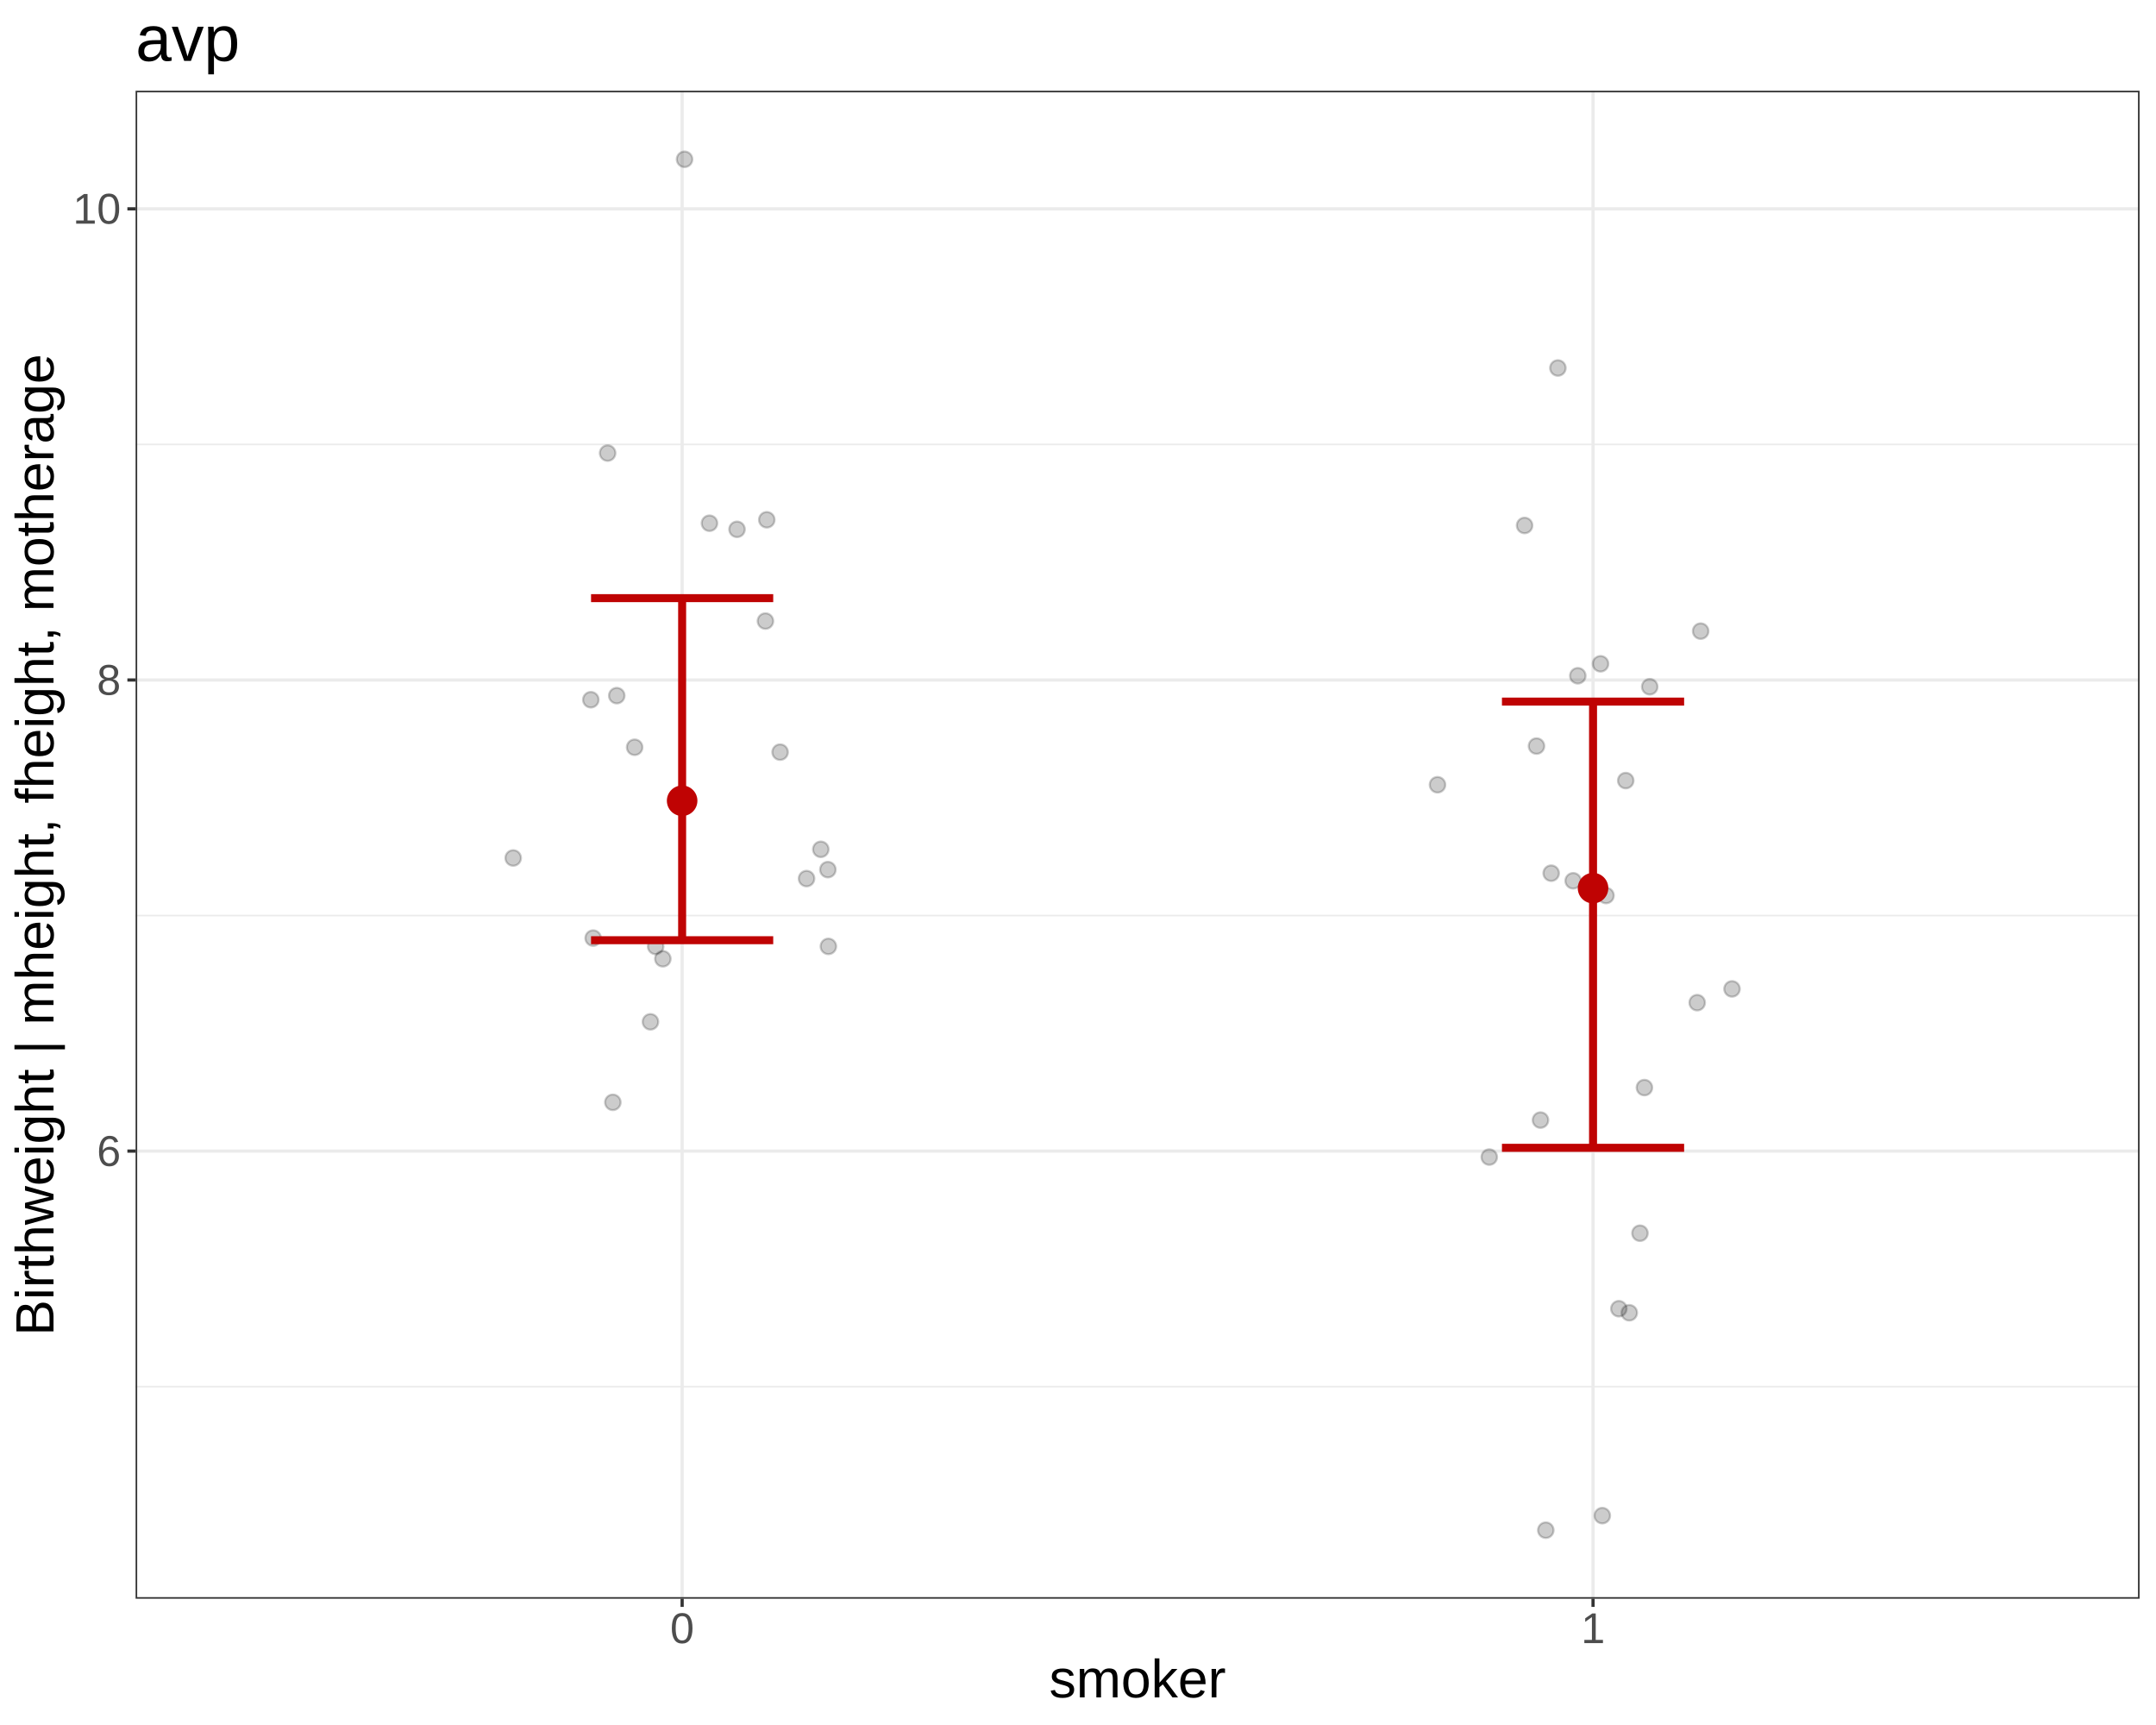
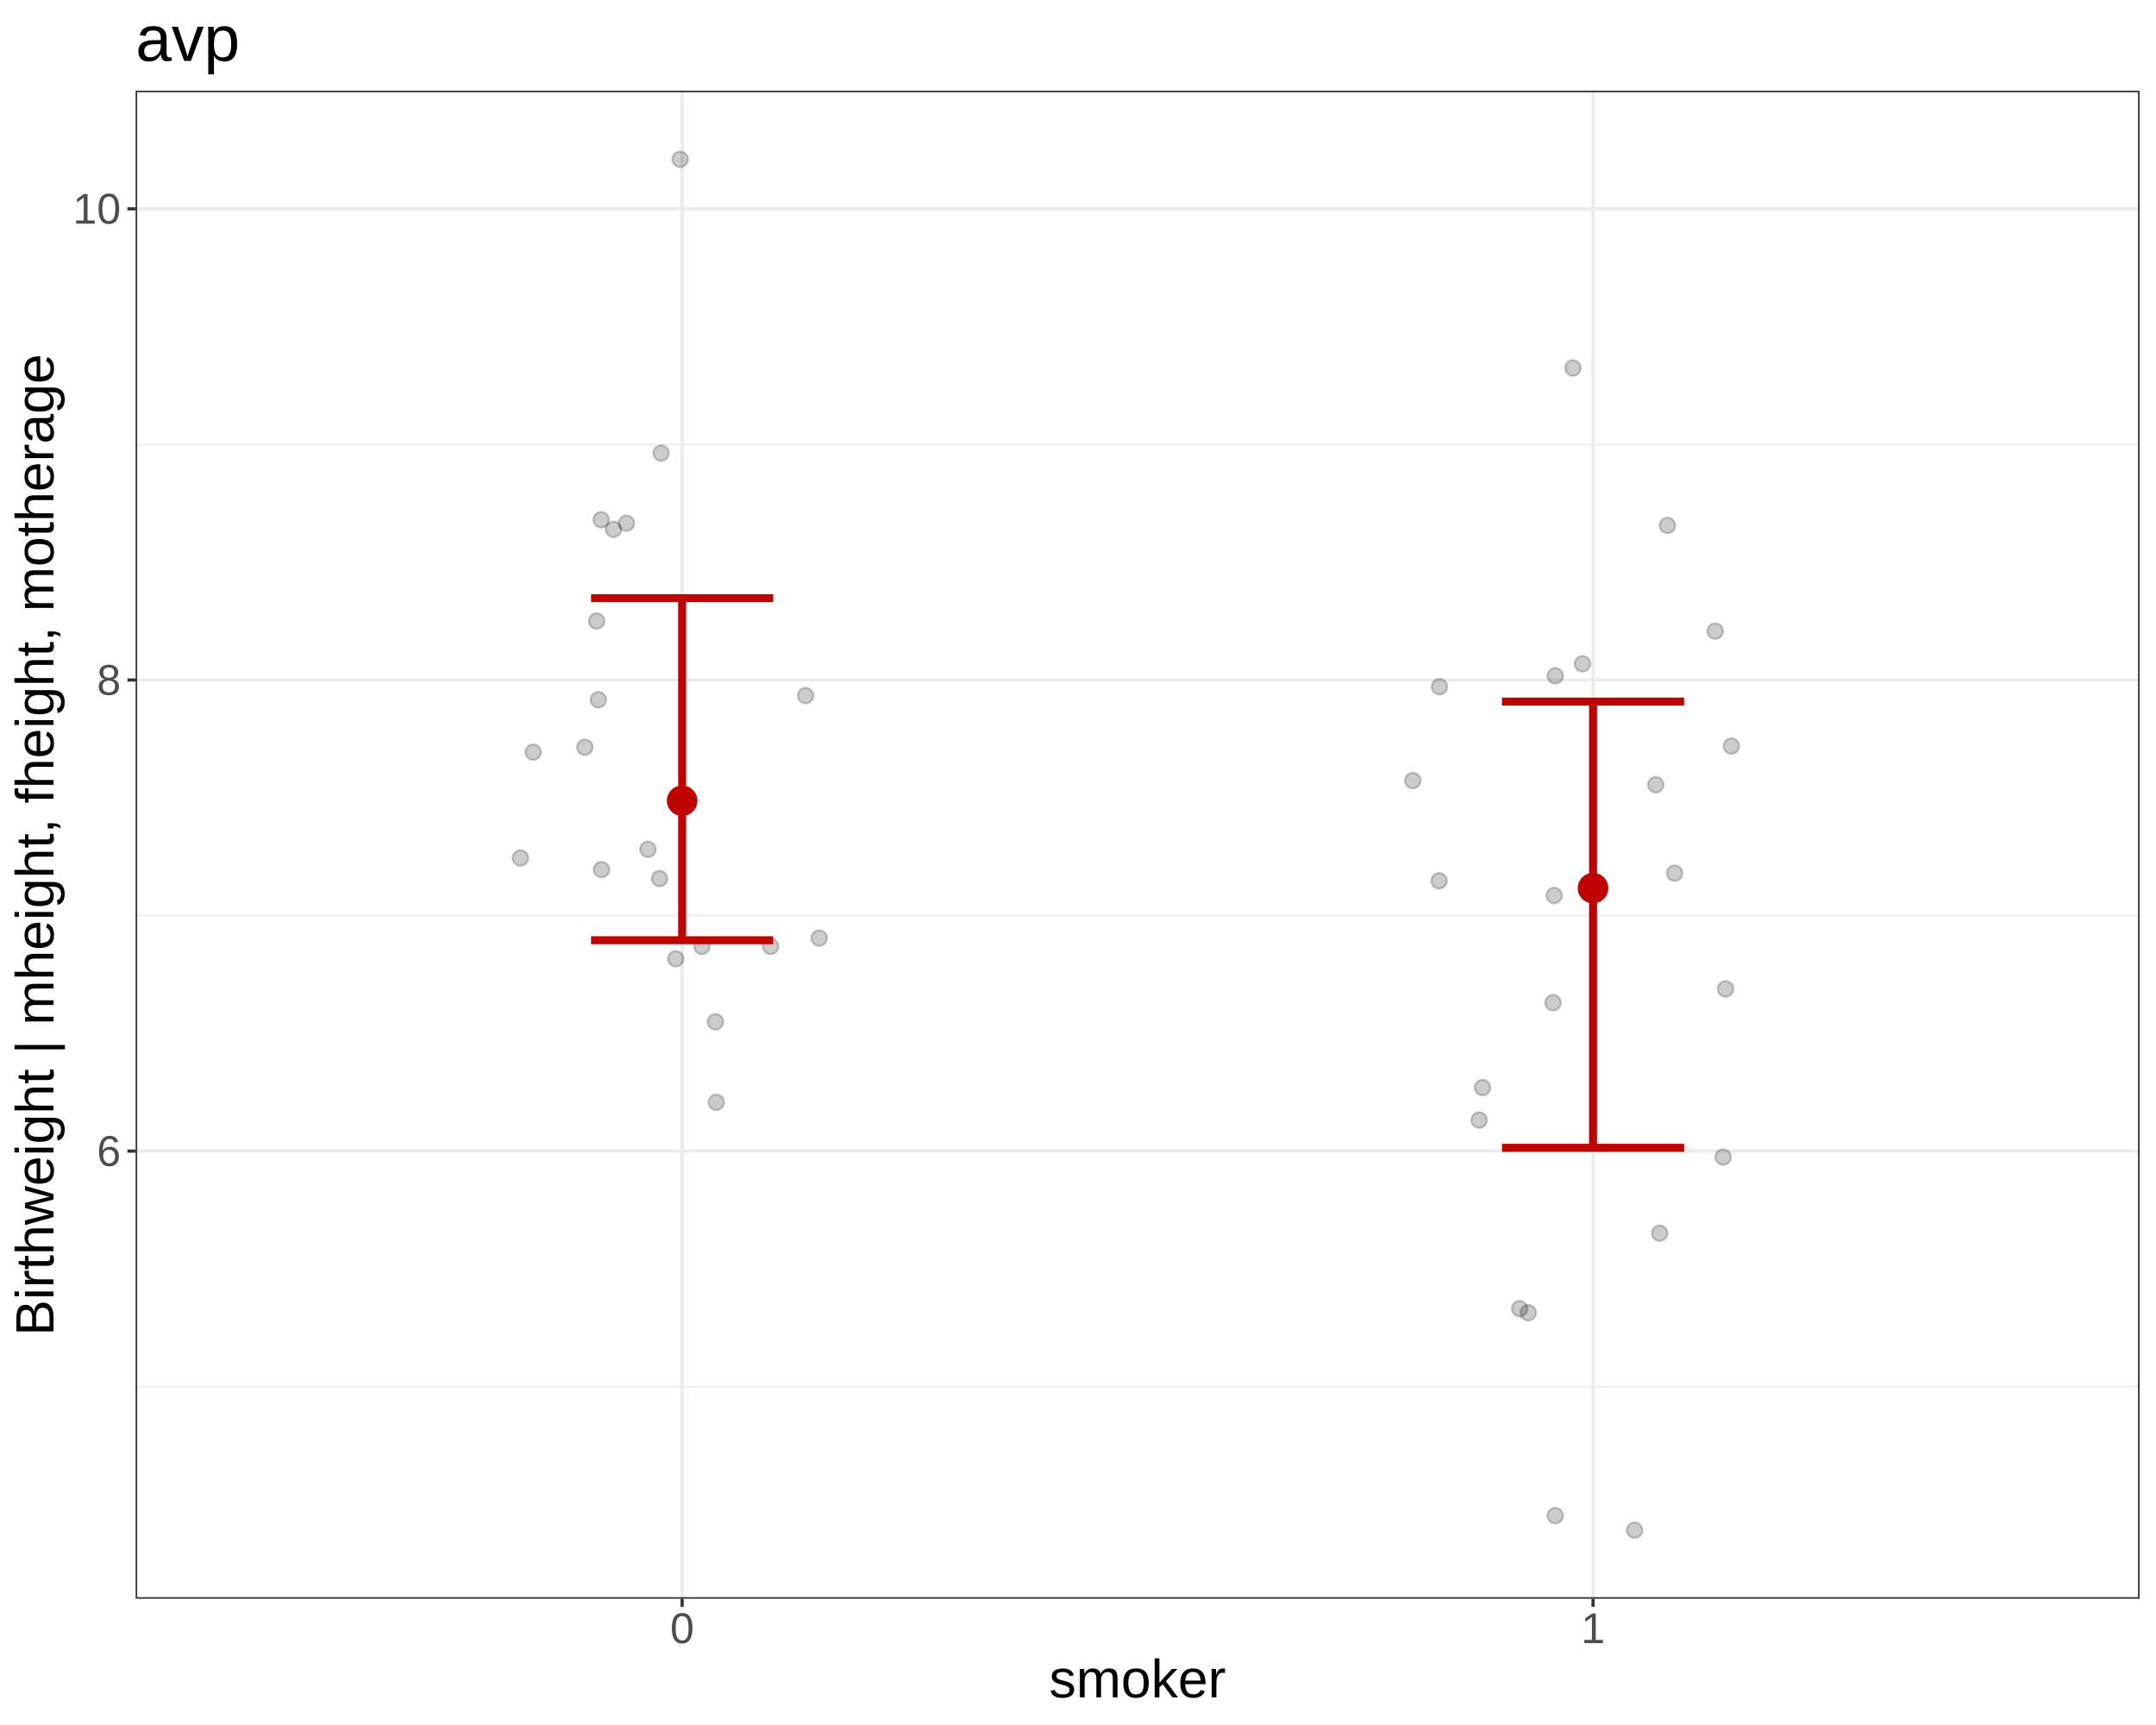
<svg xmlns="http://www.w3.org/2000/svg" viewBox="0 0 720.00 576.00">
  <defs>
    <style type="text/css">
    line, polyline, polygon, path, rect, circle {
      fill: none;
      stroke: #000000;
      stroke-linecap: round;
      stroke-linejoin: round;
      stroke-miterlimit: 10.00;
    }
  </style>
  </defs>
  <rect width="100%" height="100%" style="stroke: none; fill: #FFFFFF;" />
  <rect x="0.00" y="0.00" width="720.00" height="576.00" style="stroke-width: 1.07; stroke: #FFFFFF; fill: #FFFFFF;" />
  <defs>
    <clipPath id="cpNDUuMjh8NzE0LjUyfDUzMy44M3wzMC4zMA==">
      <rect x="45.28" y="30.30" width="669.24" height="503.53" />
    </clipPath>
  </defs>
  <rect x="45.28" y="30.30" width="669.24" height="503.53" style="stroke-width: 1.07; stroke: none; fill: #FFFFFF;" clip-path="url(#cpNDUuMjh8NzE0LjUyfDUzMy44M3wzMC4zMA==)" />
  <polyline points="45.28,463.03 714.52,463.03 " style="stroke-width: 0.53; stroke: #EBEBEB; stroke-linecap: butt;" clip-path="url(#cpNDUuMjh8NzE0LjUyfDUzMy44M3wzMC4zMA==)" />
  <polyline points="45.28,305.72 714.52,305.72 " style="stroke-width: 0.53; stroke: #EBEBEB; stroke-linecap: butt;" clip-path="url(#cpNDUuMjh8NzE0LjUyfDUzMy44M3wzMC4zMA==)" />
  <polyline points="45.28,148.40 714.52,148.40 " style="stroke-width: 0.53; stroke: #EBEBEB; stroke-linecap: butt;" clip-path="url(#cpNDUuMjh8NzE0LjUyfDUzMy44M3wzMC4zMA==)" />
  <polyline points="45.28,384.37 714.52,384.37 " style="stroke-width: 1.07; stroke: #EBEBEB; stroke-linecap: butt;" clip-path="url(#cpNDUuMjh8NzE0LjUyfDUzMy44M3wzMC4zMA==)" />
  <polyline points="45.28,227.06 714.52,227.06 " style="stroke-width: 1.07; stroke: #EBEBEB; stroke-linecap: butt;" clip-path="url(#cpNDUuMjh8NzE0LjUyfDUzMy44M3wzMC4zMA==)" />
  <polyline points="45.28,69.74 714.52,69.74 " style="stroke-width: 1.07; stroke: #EBEBEB; stroke-linecap: butt;" clip-path="url(#cpNDUuMjh8NzE0LjUyfDUzMy44M3wzMC4zMA==)" />
  <polyline points="227.80,533.83 227.80,30.30 " style="stroke-width: 1.07; stroke: #EBEBEB; stroke-linecap: butt;" clip-path="url(#cpNDUuMjh8NzE0LjUyfDUzMy44M3wzMC4zMA==)" />
  <polyline points="532.00,533.83 532.00,30.30 " style="stroke-width: 1.07; stroke: #EBEBEB; stroke-linecap: butt;" clip-path="url(#cpNDUuMjh8NzE0LjUyfDUzMy44M3wzMC4zMA==)" />
-   <circle cx="198.08" cy="313.24" r="1.95pt" style="stroke-width: 0.71; stroke: #000000; stroke-opacity: 0.20; fill: #000000; fill-opacity: 0.20;" clip-path="url(#cpNDUuMjh8NzE0LjUyfDUzMy44M3wzMC4zMA==)" />
-   <circle cx="535.09" cy="506.09" r="1.95pt" style="stroke-width: 0.71; stroke: #000000; stroke-opacity: 0.20; fill: #000000; fill-opacity: 0.20;" clip-path="url(#cpNDUuMjh8NzE0LjUyfDUzMy44M3wzMC4zMA==)" />
-   <circle cx="204.66" cy="368.08" r="1.95pt" style="stroke-width: 0.71; stroke: #000000; stroke-opacity: 0.20; fill: #000000; fill-opacity: 0.20;" clip-path="url(#cpNDUuMjh8NzE0LjUyfDUzMy44M3wzMC4zMA==)" />
-   <circle cx="516.22" cy="510.95" r="1.95pt" style="stroke-width: 0.71; stroke: #000000; stroke-opacity: 0.20; fill: #000000; fill-opacity: 0.20;" clip-path="url(#cpNDUuMjh8NzE0LjUyfDUzMy44M3wzMC4zMA==)" />
-   <circle cx="544.10" cy="438.35" r="1.95pt" style="stroke-width: 0.71; stroke: #000000; stroke-opacity: 0.20; fill: #000000; fill-opacity: 0.20;" clip-path="url(#cpNDUuMjh8NzE0LjUyfDUzMy44M3wzMC4zMA==)" />
-   <circle cx="269.35" cy="293.37" r="1.95pt" style="stroke-width: 0.71; stroke: #000000; stroke-opacity: 0.20; fill: #000000; fill-opacity: 0.20;" clip-path="url(#cpNDUuMjh8NzE0LjUyfDUzMy44M3wzMC4zMA==)" />
-   <circle cx="540.62" cy="437.00" r="1.95pt" style="stroke-width: 0.71; stroke: #000000; stroke-opacity: 0.20; fill: #000000; fill-opacity: 0.20;" clip-path="url(#cpNDUuMjh8NzE0LjUyfDUzMy44M3wzMC4zMA==)" />
-   <circle cx="497.34" cy="386.36" r="1.95pt" style="stroke-width: 0.71; stroke: #000000; stroke-opacity: 0.20; fill: #000000; fill-opacity: 0.20;" clip-path="url(#cpNDUuMjh8NzE0LjUyfDUzMy44M3wzMC4zMA==)" />
-   <circle cx="197.31" cy="233.65" r="1.95pt" style="stroke-width: 0.71; stroke: #000000; stroke-opacity: 0.20; fill: #000000; fill-opacity: 0.20;" clip-path="url(#cpNDUuMjh8NzE0LjUyfDUzMy44M3wzMC4zMA==)" />
-   <circle cx="171.38" cy="286.49" r="1.95pt" style="stroke-width: 0.71; stroke: #000000; stroke-opacity: 0.20; fill: #000000; fill-opacity: 0.20;" clip-path="url(#cpNDUuMjh8NzE0LjUyfDUzMy44M3wzMC4zMA==)" />
-   <circle cx="256.07" cy="173.56" r="1.95pt" style="stroke-width: 0.71; stroke: #000000; stroke-opacity: 0.20; fill: #000000; fill-opacity: 0.20;" clip-path="url(#cpNDUuMjh8NzE0LjUyfDUzMy44M3wzMC4zMA==)" />
-   <circle cx="274.11" cy="283.60" r="1.95pt" style="stroke-width: 0.71; stroke: #000000; stroke-opacity: 0.20; fill: #000000; fill-opacity: 0.20;" clip-path="url(#cpNDUuMjh8NzE0LjUyfDUzMy44M3wzMC4zMA==)" />
-   <circle cx="578.41" cy="330.21" r="1.95pt" style="stroke-width: 0.71; stroke: #000000; stroke-opacity: 0.20; fill: #000000; fill-opacity: 0.20;" clip-path="url(#cpNDUuMjh8NzE0LjUyfDUzMy44M3wzMC4zMA==)" />
-   <circle cx="480.06" cy="262.04" r="1.95pt" style="stroke-width: 0.71; stroke: #000000; stroke-opacity: 0.20; fill: #000000; fill-opacity: 0.20;" clip-path="url(#cpNDUuMjh8NzE0LjUyfDUzMy44M3wzMC4zMA==)" />
-   <circle cx="276.64" cy="316.01" r="1.95pt" style="stroke-width: 0.71; stroke: #000000; stroke-opacity: 0.20; fill: #000000; fill-opacity: 0.20;" clip-path="url(#cpNDUuMjh8NzE0LjUyfDUzMy44M3wzMC4zMA==)" />
-   <circle cx="217.22" cy="341.20" r="1.95pt" style="stroke-width: 0.71; stroke: #000000; stroke-opacity: 0.20; fill: #000000; fill-opacity: 0.20;" clip-path="url(#cpNDUuMjh8NzE0LjUyfDUzMy44M3wzMC4zMA==)" />
-   <circle cx="542.92" cy="260.65" r="1.95pt" style="stroke-width: 0.71; stroke: #000000; stroke-opacity: 0.20; fill: #000000; fill-opacity: 0.20;" clip-path="url(#cpNDUuMjh8NzE0LjUyfDUzMy44M3wzMC4zMA==)" />
-   <circle cx="550.93" cy="229.31" r="1.95pt" style="stroke-width: 0.71; stroke: #000000; stroke-opacity: 0.20; fill: #000000; fill-opacity: 0.20;" clip-path="url(#cpNDUuMjh8NzE0LjUyfDUzMy44M3wzMC4zMA==)" />
-   <circle cx="549.16" cy="363.16" r="1.95pt" style="stroke-width: 0.71; stroke: #000000; stroke-opacity: 0.20; fill: #000000; fill-opacity: 0.20;" clip-path="url(#cpNDUuMjh8NzE0LjUyfDUzMy44M3wzMC4zMA==)" />
-   <circle cx="514.45" cy="374.01" r="1.95pt" style="stroke-width: 0.71; stroke: #000000; stroke-opacity: 0.20; fill: #000000; fill-opacity: 0.20;" clip-path="url(#cpNDUuMjh8NzE0LjUyfDUzMy44M3wzMC4zMA==)" />
-   <circle cx="566.78" cy="334.80" r="1.95pt" style="stroke-width: 0.71; stroke: #000000; stroke-opacity: 0.20; fill: #000000; fill-opacity: 0.20;" clip-path="url(#cpNDUuMjh8NzE0LjUyfDUzMy44M3wzMC4zMA==)" />
-   <circle cx="236.93" cy="174.71" r="1.95pt" style="stroke-width: 0.71; stroke: #000000; stroke-opacity: 0.20; fill: #000000; fill-opacity: 0.20;" clip-path="url(#cpNDUuMjh8NzE0LjUyfDUzMy44M3wzMC4zMA==)" />
-   <circle cx="202.92" cy="151.29" r="1.95pt" style="stroke-width: 0.71; stroke: #000000; stroke-opacity: 0.20; fill: #000000; fill-opacity: 0.20;" clip-path="url(#cpNDUuMjh8NzE0LjUyfDUzMy44M3wzMC4zMA==)" />
-   <circle cx="221.36" cy="320.15" r="1.95pt" style="stroke-width: 0.71; stroke: #000000; stroke-opacity: 0.20; fill: #000000; fill-opacity: 0.20;" clip-path="url(#cpNDUuMjh8NzE0LjUyfDUzMy44M3wzMC4zMA==)" />
-   <circle cx="218.96" cy="316.03" r="1.95pt" style="stroke-width: 0.71; stroke: #000000; stroke-opacity: 0.20; fill: #000000; fill-opacity: 0.20;" clip-path="url(#cpNDUuMjh8NzE0LjUyfDUzMy44M3wzMC4zMA==)" />
-   <circle cx="518.02" cy="291.57" r="1.95pt" style="stroke-width: 0.71; stroke: #000000; stroke-opacity: 0.20; fill: #000000; fill-opacity: 0.20;" clip-path="url(#cpNDUuMjh8NzE0LjUyfDUzMy44M3wzMC4zMA==)" />
-   <circle cx="567.94" cy="210.74" r="1.95pt" style="stroke-width: 0.71; stroke: #000000; stroke-opacity: 0.20; fill: #000000; fill-opacity: 0.20;" clip-path="url(#cpNDUuMjh8NzE0LjUyfDUzMy44M3wzMC4zMA==)" />
-   <circle cx="526.91" cy="225.65" r="1.95pt" style="stroke-width: 0.71; stroke: #000000; stroke-opacity: 0.20; fill: #000000; fill-opacity: 0.20;" clip-path="url(#cpNDUuMjh8NzE0LjUyfDUzMy44M3wzMC4zMA==)" />
-   <circle cx="513.12" cy="249.12" r="1.95pt" style="stroke-width: 0.71; stroke: #000000; stroke-opacity: 0.20; fill: #000000; fill-opacity: 0.20;" clip-path="url(#cpNDUuMjh8NzE0LjUyfDUzMy44M3wzMC4zMA==)" />
-   <circle cx="547.67" cy="411.78" r="1.95pt" style="stroke-width: 0.71; stroke: #000000; stroke-opacity: 0.20; fill: #000000; fill-opacity: 0.20;" clip-path="url(#cpNDUuMjh8NzE0LjUyfDUzMy44M3wzMC4zMA==)" />
-   <circle cx="246.13" cy="176.75" r="1.95pt" style="stroke-width: 0.71; stroke: #000000; stroke-opacity: 0.20; fill: #000000; fill-opacity: 0.20;" clip-path="url(#cpNDUuMjh8NzE0LjUyfDUzMy44M3wzMC4zMA==)" />
-   <circle cx="211.94" cy="249.52" r="1.95pt" style="stroke-width: 0.71; stroke: #000000; stroke-opacity: 0.20; fill: #000000; fill-opacity: 0.20;" clip-path="url(#cpNDUuMjh8NzE0LjUyfDUzMy44M3wzMC4zMA==)" />
-   <circle cx="276.47" cy="290.38" r="1.95pt" style="stroke-width: 0.71; stroke: #000000; stroke-opacity: 0.20; fill: #000000; fill-opacity: 0.20;" clip-path="url(#cpNDUuMjh8NzE0LjUyfDUzMy44M3wzMC4zMA==)" />
-   <circle cx="534.50" cy="221.65" r="1.95pt" style="stroke-width: 0.71; stroke: #000000; stroke-opacity: 0.20; fill: #000000; fill-opacity: 0.20;" clip-path="url(#cpNDUuMjh8NzE0LjUyfDUzMy44M3wzMC4zMA==)" />
-   <circle cx="525.36" cy="294.11" r="1.95pt" style="stroke-width: 0.71; stroke: #000000; stroke-opacity: 0.20; fill: #000000; fill-opacity: 0.20;" clip-path="url(#cpNDUuMjh8NzE0LjUyfDUzMy44M3wzMC4zMA==)" />
-   <circle cx="536.33" cy="299.02" r="1.95pt" style="stroke-width: 0.71; stroke: #000000; stroke-opacity: 0.20; fill: #000000; fill-opacity: 0.20;" clip-path="url(#cpNDUuMjh8NzE0LjUyfDUzMy44M3wzMC4zMA==)" />
-   <circle cx="520.26" cy="122.88" r="1.95pt" style="stroke-width: 0.71; stroke: #000000; stroke-opacity: 0.20; fill: #000000; fill-opacity: 0.20;" clip-path="url(#cpNDUuMjh8NzE0LjUyfDUzMy44M3wzMC4zMA==)" />
-   <circle cx="260.52" cy="251.15" r="1.95pt" style="stroke-width: 0.71; stroke: #000000; stroke-opacity: 0.20; fill: #000000; fill-opacity: 0.20;" clip-path="url(#cpNDUuMjh8NzE0LjUyfDUzMy44M3wzMC4zMA==)" />
-   <circle cx="205.97" cy="232.28" r="1.95pt" style="stroke-width: 0.71; stroke: #000000; stroke-opacity: 0.20; fill: #000000; fill-opacity: 0.20;" clip-path="url(#cpNDUuMjh8NzE0LjUyfDUzMy44M3wzMC4zMA==)" />
-   <circle cx="228.61" cy="53.19" r="1.95pt" style="stroke-width: 0.71; stroke: #000000; stroke-opacity: 0.20; fill: #000000; fill-opacity: 0.20;" clip-path="url(#cpNDUuMjh8NzE0LjUyfDUzMy44M3wzMC4zMA==)" />
-   <circle cx="509.14" cy="175.46" r="1.95pt" style="stroke-width: 0.71; stroke: #000000; stroke-opacity: 0.20; fill: #000000; fill-opacity: 0.20;" clip-path="url(#cpNDUuMjh8NzE0LjUyfDUzMy44M3wzMC4zMA==)" />
-   <circle cx="255.62" cy="207.38" r="1.95pt" style="stroke-width: 0.71; stroke: #000000; stroke-opacity: 0.20; fill: #000000; fill-opacity: 0.20;" clip-path="url(#cpNDUuMjh8NzE0LjUyfDUzMy44M3wzMC4zMA==)" />
+   <circle cx="273.56" cy="313.24" r="1.95pt" style="stroke-width: 0.71; stroke: #000000; stroke-opacity: 0.20; fill: #000000; fill-opacity: 0.20;" clip-path="url(#cpNDUuMjh8NzE0LjUyfDUzMy44M3wzMC4zMA==)" />
+   <circle cx="519.38" cy="506.09" r="1.95pt" style="stroke-width: 0.71; stroke: #000000; stroke-opacity: 0.20; fill: #000000; fill-opacity: 0.20;" clip-path="url(#cpNDUuMjh8NzE0LjUyfDUzMy44M3wzMC4zMA==)" />
+   <circle cx="239.19" cy="368.08" r="1.95pt" style="stroke-width: 0.71; stroke: #000000; stroke-opacity: 0.20; fill: #000000; fill-opacity: 0.20;" clip-path="url(#cpNDUuMjh8NzE0LjUyfDUzMy44M3wzMC4zMA==)" />
+   <circle cx="545.88" cy="510.95" r="1.95pt" style="stroke-width: 0.71; stroke: #000000; stroke-opacity: 0.20; fill: #000000; fill-opacity: 0.20;" clip-path="url(#cpNDUuMjh8NzE0LjUyfDUzMy44M3wzMC4zMA==)" />
+   <circle cx="510.36" cy="438.35" r="1.95pt" style="stroke-width: 0.71; stroke: #000000; stroke-opacity: 0.20; fill: #000000; fill-opacity: 0.20;" clip-path="url(#cpNDUuMjh8NzE0LjUyfDUzMy44M3wzMC4zMA==)" />
+   <circle cx="220.26" cy="293.37" r="1.95pt" style="stroke-width: 0.71; stroke: #000000; stroke-opacity: 0.20; fill: #000000; fill-opacity: 0.20;" clip-path="url(#cpNDUuMjh8NzE0LjUyfDUzMy44M3wzMC4zMA==)" />
+   <circle cx="507.50" cy="437.00" r="1.95pt" style="stroke-width: 0.71; stroke: #000000; stroke-opacity: 0.20; fill: #000000; fill-opacity: 0.20;" clip-path="url(#cpNDUuMjh8NzE0LjUyfDUzMy44M3wzMC4zMA==)" />
+   <circle cx="575.44" cy="386.36" r="1.95pt" style="stroke-width: 0.71; stroke: #000000; stroke-opacity: 0.20; fill: #000000; fill-opacity: 0.20;" clip-path="url(#cpNDUuMjh8NzE0LjUyfDUzMy44M3wzMC4zMA==)" />
+   <circle cx="199.82" cy="233.65" r="1.95pt" style="stroke-width: 0.71; stroke: #000000; stroke-opacity: 0.20; fill: #000000; fill-opacity: 0.20;" clip-path="url(#cpNDUuMjh8NzE0LjUyfDUzMy44M3wzMC4zMA==)" />
+   <circle cx="173.80" cy="286.49" r="1.95pt" style="stroke-width: 0.71; stroke: #000000; stroke-opacity: 0.20; fill: #000000; fill-opacity: 0.20;" clip-path="url(#cpNDUuMjh8NzE0LjUyfDUzMy44M3wzMC4zMA==)" />
+   <circle cx="200.77" cy="173.56" r="1.95pt" style="stroke-width: 0.71; stroke: #000000; stroke-opacity: 0.20; fill: #000000; fill-opacity: 0.20;" clip-path="url(#cpNDUuMjh8NzE0LjUyfDUzMy44M3wzMC4zMA==)" />
+   <circle cx="216.38" cy="283.60" r="1.95pt" style="stroke-width: 0.71; stroke: #000000; stroke-opacity: 0.20; fill: #000000; fill-opacity: 0.20;" clip-path="url(#cpNDUuMjh8NzE0LjUyfDUzMy44M3wzMC4zMA==)" />
+   <circle cx="576.25" cy="330.21" r="1.95pt" style="stroke-width: 0.71; stroke: #000000; stroke-opacity: 0.20; fill: #000000; fill-opacity: 0.20;" clip-path="url(#cpNDUuMjh8NzE0LjUyfDUzMy44M3wzMC4zMA==)" />
+   <circle cx="552.95" cy="262.04" r="1.95pt" style="stroke-width: 0.71; stroke: #000000; stroke-opacity: 0.20; fill: #000000; fill-opacity: 0.20;" clip-path="url(#cpNDUuMjh8NzE0LjUyfDUzMy44M3wzMC4zMA==)" />
+   <circle cx="257.34" cy="316.01" r="1.95pt" style="stroke-width: 0.71; stroke: #000000; stroke-opacity: 0.20; fill: #000000; fill-opacity: 0.20;" clip-path="url(#cpNDUuMjh8NzE0LjUyfDUzMy44M3wzMC4zMA==)" />
+   <circle cx="238.92" cy="341.20" r="1.95pt" style="stroke-width: 0.71; stroke: #000000; stroke-opacity: 0.20; fill: #000000; fill-opacity: 0.20;" clip-path="url(#cpNDUuMjh8NzE0LjUyfDUzMy44M3wzMC4zMA==)" />
+   <circle cx="471.80" cy="260.65" r="1.95pt" style="stroke-width: 0.71; stroke: #000000; stroke-opacity: 0.20; fill: #000000; fill-opacity: 0.20;" clip-path="url(#cpNDUuMjh8NzE0LjUyfDUzMy44M3wzMC4zMA==)" />
+   <circle cx="480.72" cy="229.31" r="1.95pt" style="stroke-width: 0.71; stroke: #000000; stroke-opacity: 0.20; fill: #000000; fill-opacity: 0.20;" clip-path="url(#cpNDUuMjh8NzE0LjUyfDUzMy44M3wzMC4zMA==)" />
+   <circle cx="495.10" cy="363.16" r="1.95pt" style="stroke-width: 0.71; stroke: #000000; stroke-opacity: 0.20; fill: #000000; fill-opacity: 0.20;" clip-path="url(#cpNDUuMjh8NzE0LjUyfDUzMy44M3wzMC4zMA==)" />
+   <circle cx="493.95" cy="374.01" r="1.95pt" style="stroke-width: 0.71; stroke: #000000; stroke-opacity: 0.20; fill: #000000; fill-opacity: 0.20;" clip-path="url(#cpNDUuMjh8NzE0LjUyfDUzMy44M3wzMC4zMA==)" />
+   <circle cx="518.64" cy="334.80" r="1.95pt" style="stroke-width: 0.71; stroke: #000000; stroke-opacity: 0.20; fill: #000000; fill-opacity: 0.20;" clip-path="url(#cpNDUuMjh8NzE0LjUyfDUzMy44M3wzMC4zMA==)" />
+   <circle cx="209.20" cy="174.71" r="1.95pt" style="stroke-width: 0.71; stroke: #000000; stroke-opacity: 0.20; fill: #000000; fill-opacity: 0.20;" clip-path="url(#cpNDUuMjh8NzE0LjUyfDUzMy44M3wzMC4zMA==)" />
+   <circle cx="220.79" cy="151.29" r="1.95pt" style="stroke-width: 0.71; stroke: #000000; stroke-opacity: 0.20; fill: #000000; fill-opacity: 0.20;" clip-path="url(#cpNDUuMjh8NzE0LjUyfDUzMy44M3wzMC4zMA==)" />
+   <circle cx="225.67" cy="320.15" r="1.95pt" style="stroke-width: 0.71; stroke: #000000; stroke-opacity: 0.20; fill: #000000; fill-opacity: 0.20;" clip-path="url(#cpNDUuMjh8NzE0LjUyfDUzMy44M3wzMC4zMA==)" />
+   <circle cx="234.40" cy="316.03" r="1.95pt" style="stroke-width: 0.71; stroke: #000000; stroke-opacity: 0.20; fill: #000000; fill-opacity: 0.20;" clip-path="url(#cpNDUuMjh8NzE0LjUyfDUzMy44M3wzMC4zMA==)" />
+   <circle cx="559.23" cy="291.57" r="1.95pt" style="stroke-width: 0.71; stroke: #000000; stroke-opacity: 0.20; fill: #000000; fill-opacity: 0.20;" clip-path="url(#cpNDUuMjh8NzE0LjUyfDUzMy44M3wzMC4zMA==)" />
+   <circle cx="572.79" cy="210.74" r="1.95pt" style="stroke-width: 0.71; stroke: #000000; stroke-opacity: 0.20; fill: #000000; fill-opacity: 0.20;" clip-path="url(#cpNDUuMjh8NzE0LjUyfDUzMy44M3wzMC4zMA==)" />
+   <circle cx="519.39" cy="225.65" r="1.95pt" style="stroke-width: 0.71; stroke: #000000; stroke-opacity: 0.20; fill: #000000; fill-opacity: 0.20;" clip-path="url(#cpNDUuMjh8NzE0LjUyfDUzMy44M3wzMC4zMA==)" />
+   <circle cx="578.21" cy="249.12" r="1.95pt" style="stroke-width: 0.71; stroke: #000000; stroke-opacity: 0.20; fill: #000000; fill-opacity: 0.20;" clip-path="url(#cpNDUuMjh8NzE0LjUyfDUzMy44M3wzMC4zMA==)" />
+   <circle cx="554.25" cy="411.78" r="1.95pt" style="stroke-width: 0.71; stroke: #000000; stroke-opacity: 0.20; fill: #000000; fill-opacity: 0.20;" clip-path="url(#cpNDUuMjh8NzE0LjUyfDUzMy44M3wzMC4zMA==)" />
+   <circle cx="204.90" cy="176.75" r="1.95pt" style="stroke-width: 0.71; stroke: #000000; stroke-opacity: 0.20; fill: #000000; fill-opacity: 0.20;" clip-path="url(#cpNDUuMjh8NzE0LjUyfDUzMy44M3wzMC4zMA==)" />
+   <circle cx="195.32" cy="249.52" r="1.95pt" style="stroke-width: 0.71; stroke: #000000; stroke-opacity: 0.20; fill: #000000; fill-opacity: 0.20;" clip-path="url(#cpNDUuMjh8NzE0LjUyfDUzMy44M3wzMC4zMA==)" />
+   <circle cx="200.87" cy="290.38" r="1.95pt" style="stroke-width: 0.71; stroke: #000000; stroke-opacity: 0.20; fill: #000000; fill-opacity: 0.20;" clip-path="url(#cpNDUuMjh8NzE0LjUyfDUzMy44M3wzMC4zMA==)" />
+   <circle cx="528.47" cy="221.65" r="1.95pt" style="stroke-width: 0.71; stroke: #000000; stroke-opacity: 0.20; fill: #000000; fill-opacity: 0.20;" clip-path="url(#cpNDUuMjh8NzE0LjUyfDUzMy44M3wzMC4zMA==)" />
+   <circle cx="480.60" cy="294.11" r="1.95pt" style="stroke-width: 0.71; stroke: #000000; stroke-opacity: 0.20; fill: #000000; fill-opacity: 0.20;" clip-path="url(#cpNDUuMjh8NzE0LjUyfDUzMy44M3wzMC4zMA==)" />
+   <circle cx="519.01" cy="299.02" r="1.95pt" style="stroke-width: 0.71; stroke: #000000; stroke-opacity: 0.20; fill: #000000; fill-opacity: 0.20;" clip-path="url(#cpNDUuMjh8NzE0LjUyfDUzMy44M3wzMC4zMA==)" />
+   <circle cx="525.28" cy="122.88" r="1.95pt" style="stroke-width: 0.71; stroke: #000000; stroke-opacity: 0.20; fill: #000000; fill-opacity: 0.20;" clip-path="url(#cpNDUuMjh8NzE0LjUyfDUzMy44M3wzMC4zMA==)" />
+   <circle cx="178.07" cy="251.15" r="1.95pt" style="stroke-width: 0.71; stroke: #000000; stroke-opacity: 0.20; fill: #000000; fill-opacity: 0.20;" clip-path="url(#cpNDUuMjh8NzE0LjUyfDUzMy44M3wzMC4zMA==)" />
+   <circle cx="269.03" cy="232.28" r="1.95pt" style="stroke-width: 0.71; stroke: #000000; stroke-opacity: 0.20; fill: #000000; fill-opacity: 0.20;" clip-path="url(#cpNDUuMjh8NzE0LjUyfDUzMy44M3wzMC4zMA==)" />
+   <circle cx="227.15" cy="53.19" r="1.95pt" style="stroke-width: 0.71; stroke: #000000; stroke-opacity: 0.20; fill: #000000; fill-opacity: 0.20;" clip-path="url(#cpNDUuMjh8NzE0LjUyfDUzMy44M3wzMC4zMA==)" />
+   <circle cx="556.83" cy="175.46" r="1.95pt" style="stroke-width: 0.71; stroke: #000000; stroke-opacity: 0.20; fill: #000000; fill-opacity: 0.20;" clip-path="url(#cpNDUuMjh8NzE0LjUyfDUzMy44M3wzMC4zMA==)" />
+   <circle cx="199.25" cy="207.38" r="1.95pt" style="stroke-width: 0.71; stroke: #000000; stroke-opacity: 0.20; fill: #000000; fill-opacity: 0.20;" clip-path="url(#cpNDUuMjh8NzE0LjUyfDUzMy44M3wzMC4zMA==)" />
  <circle cx="227.80" cy="267.38" r="3.56pt" style="stroke-width: 0.71; stroke: #BF0303; fill: #BF0303;" clip-path="url(#cpNDUuMjh8NzE0LjUyfDUzMy44M3wzMC4zMA==)" />
  <circle cx="532.00" cy="296.56" r="3.56pt" style="stroke-width: 0.71; stroke: #BF0303; fill: #BF0303;" clip-path="url(#cpNDUuMjh8NzE0LjUyfDUzMy44M3wzMC4zMA==)" />
  <polyline points="197.38,199.73 258.22,199.73 " style="stroke-width: 2.67; stroke: #BF0303; stroke-linecap: butt;" clip-path="url(#cpNDUuMjh8NzE0LjUyfDUzMy44M3wzMC4zMA==)" />
  <polyline points="227.80,199.73 227.80,313.94 " style="stroke-width: 2.67; stroke: #BF0303; stroke-linecap: butt;" clip-path="url(#cpNDUuMjh8NzE0LjUyfDUzMy44M3wzMC4zMA==)" />
  <polyline points="197.38,313.94 258.22,313.94 " style="stroke-width: 2.67; stroke: #BF0303; stroke-linecap: butt;" clip-path="url(#cpNDUuMjh8NzE0LjUyfDUzMy44M3wzMC4zMA==)" />
  <polyline points="501.58,234.27 562.42,234.27 " style="stroke-width: 2.67; stroke: #BF0303; stroke-linecap: butt;" clip-path="url(#cpNDUuMjh8NzE0LjUyfDUzMy44M3wzMC4zMA==)" />
  <polyline points="532.00,234.27 532.00,383.27 " style="stroke-width: 2.67; stroke: #BF0303; stroke-linecap: butt;" clip-path="url(#cpNDUuMjh8NzE0LjUyfDUzMy44M3wzMC4zMA==)" />
  <polyline points="501.58,383.27 562.42,383.27 " style="stroke-width: 2.67; stroke: #BF0303; stroke-linecap: butt;" clip-path="url(#cpNDUuMjh8NzE0LjUyfDUzMy44M3wzMC4zMA==)" />
  <rect x="45.28" y="30.30" width="669.24" height="503.53" style="stroke-width: 1.07; stroke: #333333;" clip-path="url(#cpNDUuMjh8NzE0LjUyfDUzMy44M3wzMC4zMA==)" />
  <defs>
    <clipPath id="cpMC4wMHw3MjAuMDB8NTc2LjAwfDAuMDA=">
      <rect x="0.00" y="0.00" width="720.00" height="576.00" />
    </clipPath>
  </defs>
  <g clip-path="url(#cpMC4wMHw3MjAuMDB8NTc2LjAwfDAuMDA=)">
    <text x="32.34" y="389.33" style="font-size: 14.40px; fill: #4D4D4D; font-family: Liberation Sans;" textLength="8.00px" lengthAdjust="spacingAndGlyphs">6</text>
  </g>
  <g clip-path="url(#cpMC4wMHw3MjAuMDB8NTc2LjAwfDAuMDA=)">
    <text x="32.34" y="232.01" style="font-size: 14.40px; fill: #4D4D4D; font-family: Liberation Sans;" textLength="8.00px" lengthAdjust="spacingAndGlyphs">8</text>
  </g>
  <g clip-path="url(#cpMC4wMHw3MjAuMDB8NTc2LjAwfDAuMDA=)">
    <text x="24.34" y="74.69" style="font-size: 14.40px; fill: #4D4D4D; font-family: Liberation Sans;" textLength="16.00px" lengthAdjust="spacingAndGlyphs">10</text>
  </g>
  <polyline points="42.54,384.37 45.28,384.37 " style="stroke-width: 1.07; stroke: #333333; stroke-linecap: butt;" clip-path="url(#cpMC4wMHw3MjAuMDB8NTc2LjAwfDAuMDA=)" />
  <polyline points="42.54,227.06 45.28,227.06 " style="stroke-width: 1.07; stroke: #333333; stroke-linecap: butt;" clip-path="url(#cpMC4wMHw3MjAuMDB8NTc2LjAwfDAuMDA=)" />
  <polyline points="42.54,69.74 45.28,69.74 " style="stroke-width: 1.07; stroke: #333333; stroke-linecap: butt;" clip-path="url(#cpMC4wMHw3MjAuMDB8NTc2LjAwfDAuMDA=)" />
  <polyline points="227.80,536.57 227.80,533.83 " style="stroke-width: 1.07; stroke: #333333; stroke-linecap: butt;" clip-path="url(#cpMC4wMHw3MjAuMDB8NTc2LjAwfDAuMDA=)" />
  <polyline points="532.00,536.57 532.00,533.83 " style="stroke-width: 1.07; stroke: #333333; stroke-linecap: butt;" clip-path="url(#cpMC4wMHw3MjAuMDB8NTc2LjAwfDAuMDA=)" />
  <g clip-path="url(#cpMC4wMHw3MjAuMDB8NTc2LjAwfDAuMDA=)">
    <text x="223.80" y="548.67" style="font-size: 14.40px; fill: #4D4D4D; font-family: Liberation Sans;" textLength="8.00px" lengthAdjust="spacingAndGlyphs">0</text>
  </g>
  <g clip-path="url(#cpMC4wMHw3MjAuMDB8NTc2LjAwfDAuMDA=)">
    <text x="528.00" y="548.67" style="font-size: 14.40px; fill: #4D4D4D; font-family: Liberation Sans;" textLength="8.00px" lengthAdjust="spacingAndGlyphs">1</text>
  </g>
  <g clip-path="url(#cpMC4wMHw3MjAuMDB8NTc2LjAwfDAuMDA=)">
    <text x="350.38" y="566.79" style="font-size: 18.00px; font-family: Liberation Sans;" textLength="59.03px" lengthAdjust="spacingAndGlyphs">smoker</text>
  </g>
  <g clip-path="url(#cpMC4wMHw3MjAuMDB8NTc2LjAwfDAuMDA=)">
    <text transform="translate(17.87,446.04) rotate(-90)" style="font-size: 18.00px; font-family: Liberation Sans;" textLength="327.95px" lengthAdjust="spacingAndGlyphs">Birthweight | mheight, fheight, motherage</text>
  </g>
  <g clip-path="url(#cpMC4wMHw3MjAuMDB8NTc2LjAwfDAuMDA=)">
    <text x="45.28" y="20.34" style="font-size: 21.60px; font-family: Liberation Sans;" textLength="34.83px" lengthAdjust="spacingAndGlyphs">avp</text>
  </g>
</svg>
